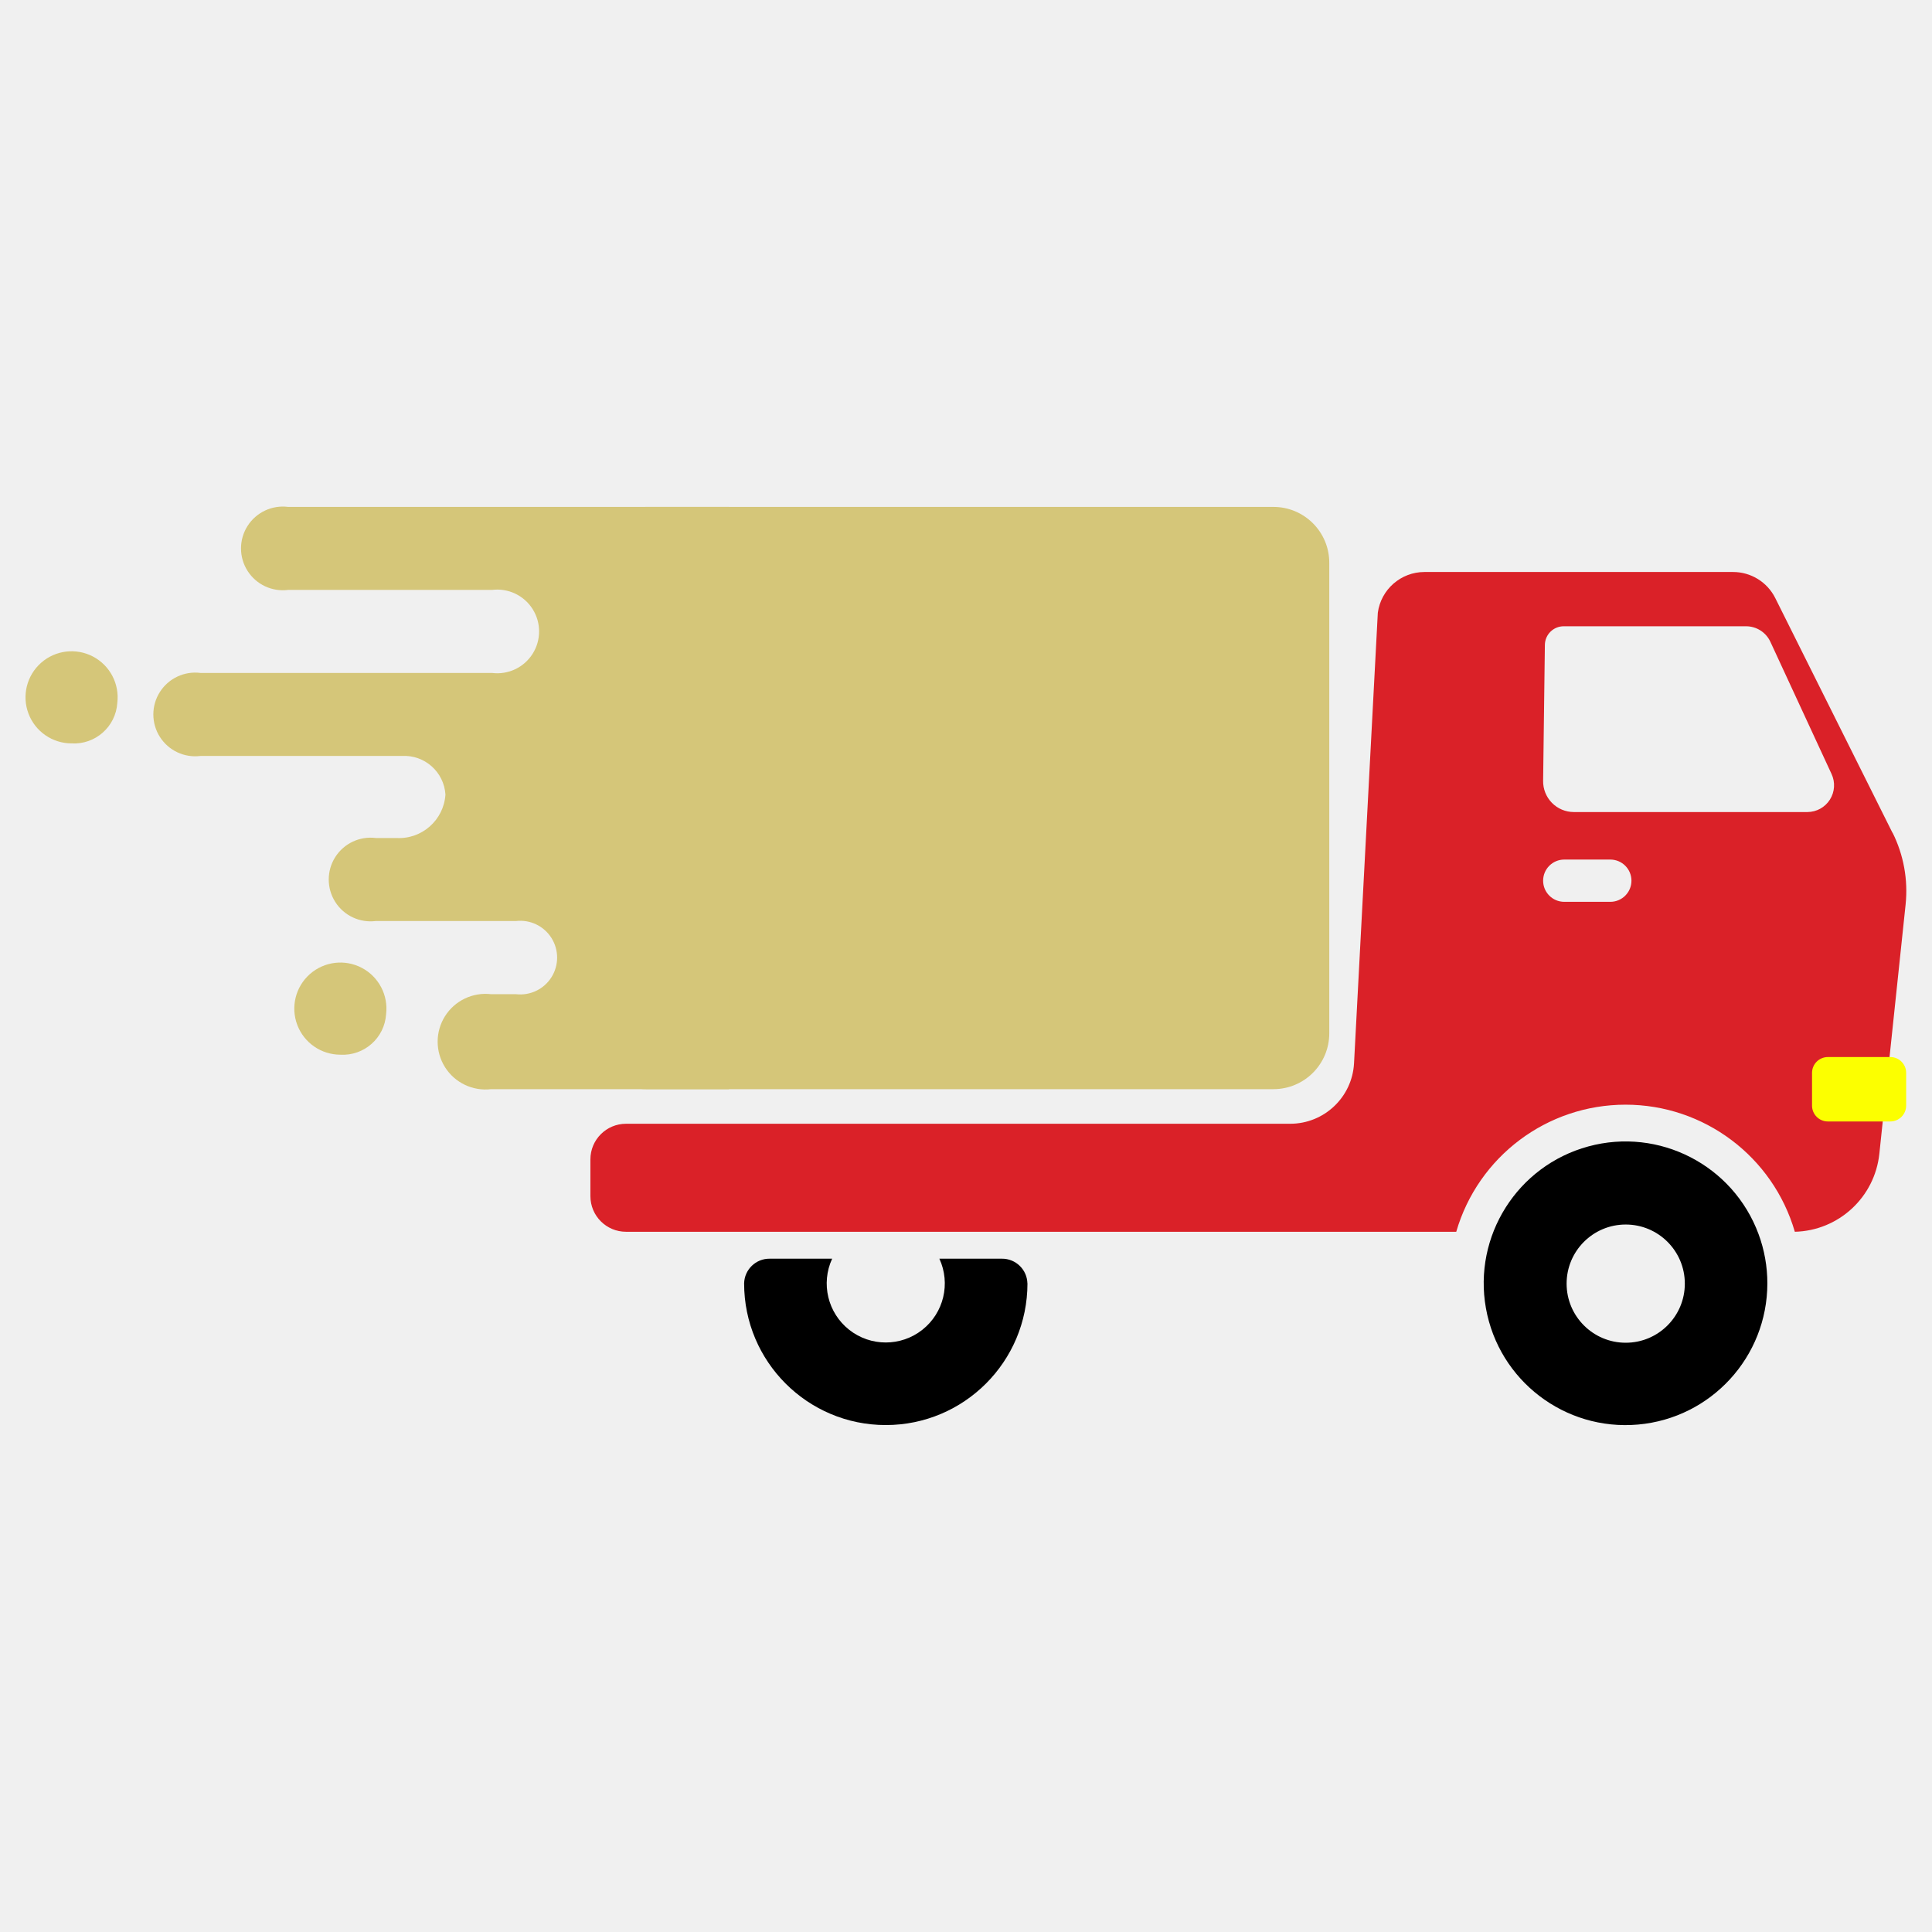
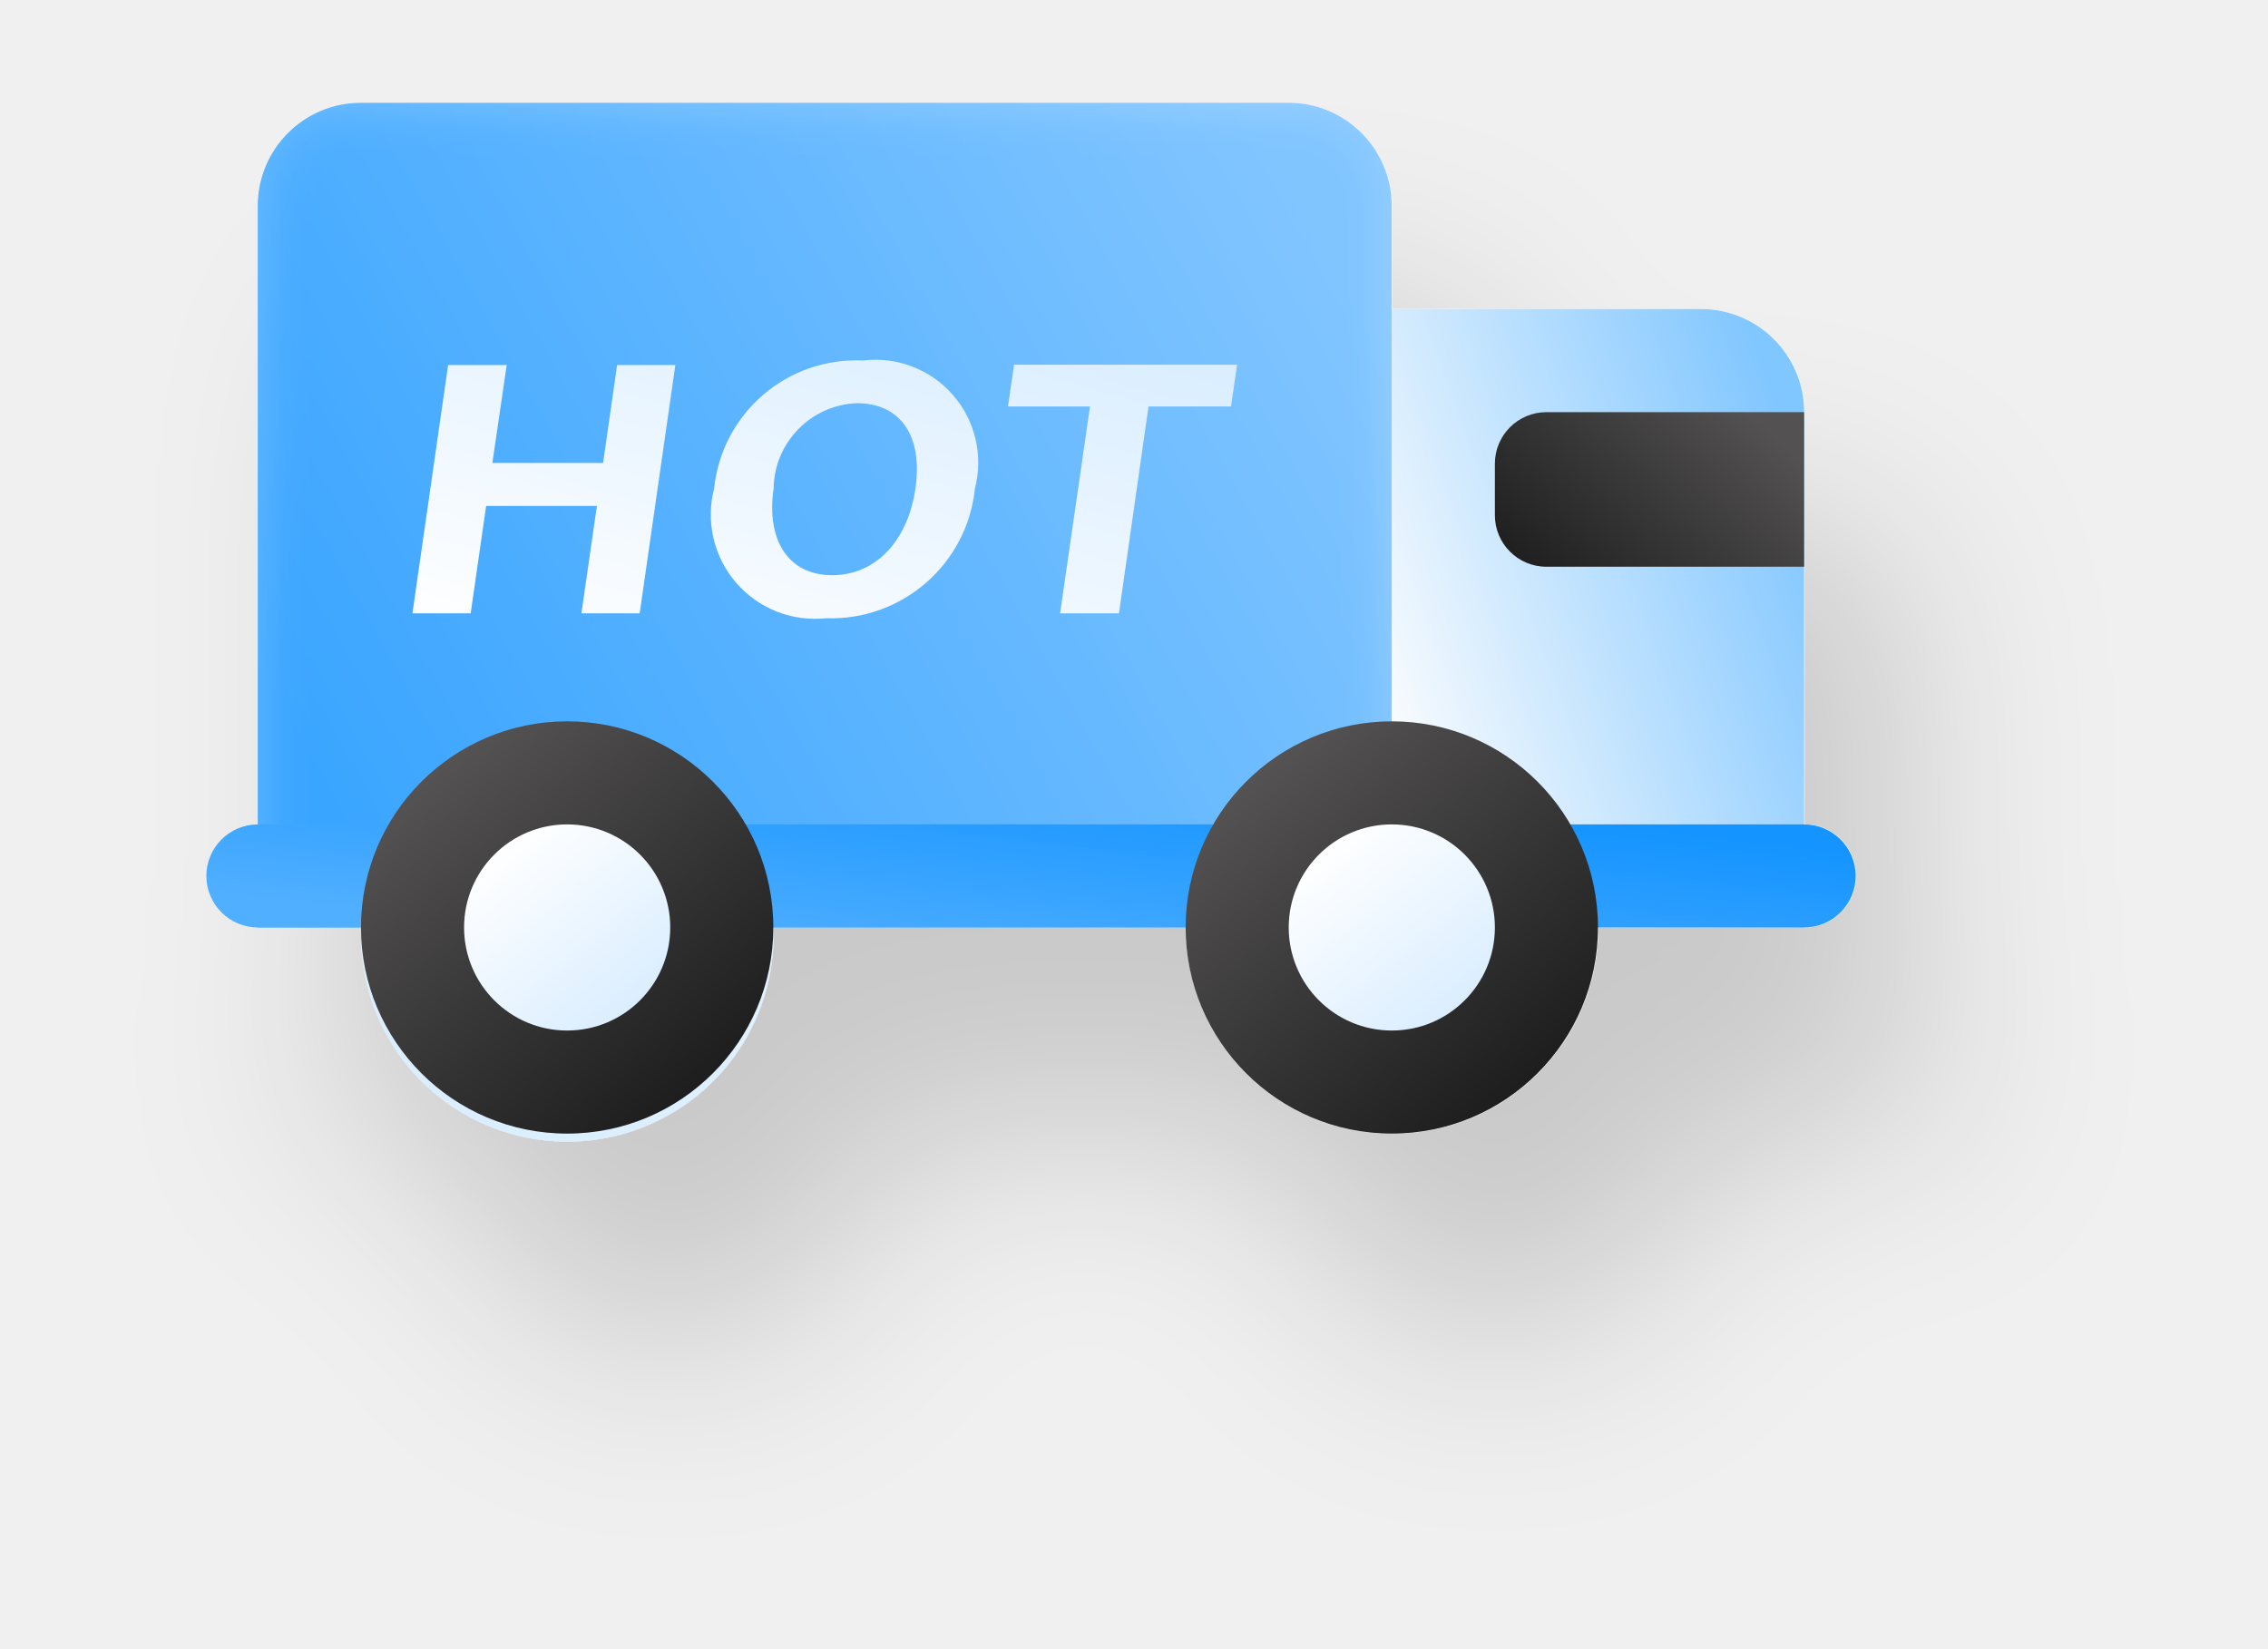
- <svg xmlns="http://www.w3.org/2000/svg" id="아이콘" width="32" height="32" viewBox="0 0 32 32">
+ <svg xmlns="http://www.w3.org/2000/svg" width="44.004" height="31.998" viewBox="0 0 44.004 31.998">
  <defs>
-     <style>
-             .cls-2{fill:#d5c679}
-         </style>
+     <linearGradient id="linear-gradient" x1="1" y1="0.335" x2="0.054" y2="0.842" gradientUnits="objectBoundingBox">
+       <stop offset="0" stop-color="#f8fbfe" />
+       <stop offset="1" stop-color="#d9eeff" />
+     </linearGradient>
+     <filter id="합치기_152" x="0" y="0" width="44.004" height="31.998" filterUnits="userSpaceOnUse">
+       <feOffset dx="2" dy="4" input="SourceAlpha" />
+       <feGaussianBlur stdDeviation="2" result="blur" />
+       <feFlood flood-opacity="0.161" />
+       <feComposite operator="in" in2="blur" />
+       <feComposite in="SourceGraphic" />
+     </filter>
+     <linearGradient id="linear-gradient-2" x1="1" y1="0.335" x2="0.054" y2="0.842" gradientUnits="objectBoundingBox">
+       <stop offset="0" stop-color="#f8fbfe" />
+       <stop offset="1" stop-color="#80c6ff" />
+     </linearGradient>
+     <linearGradient id="linear-gradient-3" x1="0.008" y1="0.696" x2="0.993" y2="0.298" gradientUnits="objectBoundingBox">
+       <stop offset="0" stop-color="#81c5ff" />
+       <stop offset="1" stop-color="#3aa5ff" />
+     </linearGradient>
+     <filter id="사각형_19729" x="5.002" y="1.996" width="22" height="16" filterUnits="userSpaceOnUse">
+       <feOffset input="SourceAlpha" />
+       <feGaussianBlur stdDeviation="0.5" result="blur-2" />
+       <feFlood flood-color="#fff" flood-opacity="0.161" result="color" />
+       <feComposite operator="out" in="SourceGraphic" in2="blur-2" />
+       <feComposite operator="in" in="color" />
+       <feComposite operator="in" in2="SourceGraphic" />
+     </filter>
+     <linearGradient id="linear-gradient-4" x1="1" y1="0.335" x2="0.054" y2="0.842" gradientUnits="objectBoundingBox">
+       <stop offset="0" stop-color="#51afff" />
+       <stop offset="1" stop-color="#1494ff" />
+     </linearGradient>
+     <linearGradient id="linear-gradient-5" x1="0.135" y1="0.138" x2="0.77" y2="0.91" gradientUnits="objectBoundingBox">
+       <stop offset="0" stop-color="#555353" />
+       <stop offset="1" stop-color="#1e1e1e" />
+     </linearGradient>
+     <linearGradient id="linear-gradient-7" x1="0.135" y1="0.138" x2="0.77" y2="0.91" gradientUnits="objectBoundingBox">
+       <stop offset="0" stop-color="#fff" />
+       <stop offset="1" stop-color="#dbeeff" />
+     </linearGradient>
+     <linearGradient id="linear-gradient-9" x1="1" y1="0.335" x2="0.054" y2="0.842" gradientUnits="objectBoundingBox">
+       <stop offset="0" stop-color="#535151" />
+       <stop offset="1" stop-color="#212121" />
+     </linearGradient>
+     <linearGradient id="linear-gradient-10" x1="0.95" y1="0.048" x2="0.018" y2="1.068" gradientUnits="objectBoundingBox">
+       <stop offset="0" stop-color="#dbeeff" />
+       <stop offset="1" stop-color="#fff" />
+     </linearGradient>
  </defs>
-   <g id="그룹_109456" data-name="그룹 109456" transform="translate(.428 8.396)">
-     <g id="그룹_109457" data-name="그룹 109457">
-       <path id="패스_36372" data-name="패스 36372" d="m548.136 535.32-1.941-3.887a.781.781 0 0 0-.7-.432h-5.11a.78.78 0 0 0-.773.675l-.394 7.464a1.059 1.059 0 0 1-1.058 1h-11a.59.59 0 0 0-.59.59v.609a.59.59 0 0 0 .59.59h13.751a2.92 2.92 0 0 1 5.608 0 1.444 1.444 0 0 0 1.4-1.293l.435-4.129a2.163 2.163 0 0 0-.217-1.19m-4.671 1.147h-.766a.349.349 0 1 1 0-.7h.763a.349.349 0 1 1 0 .7m3.263-1.487h-3.868a.509.509 0 0 1-.508-.518l.029-2.25a.312.312 0 0 1 .313-.309h3.022a.444.444 0 0 1 .4.257l1.013 2.189a.443.443 0 0 1-.4.631" transform="translate(-517.219 -529.923)" style="fill:#da2128" />
-       <path id="패스_36373" data-name="패스 36373" class="cls-2" d="M537.884 482.032H527.5a.925.925 0 0 0-.925.925v7.794a.925.925 0 0 0 .925.925h10.387a.925.925 0 0 0 .925-.925v-7.794a.925.925 0 0 0-.925-.925" transform="translate(-517.223 -482.032)" />
-       <path id="패스_36374" data-name="패스 36374" d="M1297.753 859.676h-1.035a.262.262 0 0 1-.262-.263v-.542a.262.262 0 0 1 .262-.262h1.035a.262.262 0 0 1 .262.262v.542a.263.263 0 0 1-.262.263" transform="translate(-1266.871 -849.497)" style="fill:#fcff00" />
-       <path id="패스_36375" data-name="패스 36375" d="M590.53 962.8a2.346 2.346 0 1 1-4.693 0 .419.419 0 0 1 .424-.409h1.034a.978.978 0 1 0 1.776 0h1.034a.419.419 0 0 1 .424.409" transform="translate(-573.94 -949.939)" />
-       <path id="패스_36376" data-name="패스 36376" class="cls-2" d="M226.643 482.032h-7.305a.693.693 0 1 0 0 1.375h3.377a.693.693 0 1 1 0 1.375h-4.829a.693.693 0 1 0 0 1.375h3.337a.684.684 0 0 1 .721.639.771.771 0 0 1-.813.72h-.34a.693.693 0 1 0 0 1.375h2.323a.61.61 0 1 1 0 1.212h-.414a.792.792 0 1 0 0 1.573h3.941z" transform="translate(-214.994 -482.032)" />
-       <path id="패스_36377" data-name="패스 36377" class="cls-2" d="M307.529 795.5a.763.763 0 1 0-.758.671.718.718 0 0 0 .758-.671" transform="translate(-301.562 -787.098)" />
-       <path id="패스_36378" data-name="패스 36378" class="cls-2" d="M138.129 586.892a.763.763 0 1 0-.758.671.718.718 0 0 0 .758-.671" transform="translate(-136.614 -583.646)" />
-       <path id="패스_36379" data-name="패스 36379" d="M1094.262 890.328a2.349 2.349 0 1 0 .146.817 2.348 2.348 0 0 0-.146-.817m-2.2 1.8a.979.979 0 1 1 .979-.979.979.979 0 0 1-.979.979" transform="translate(-1065.563 -878.284)" />
+   <g id="그룹_110096" data-name="그룹 110096" transform="translate(-886.996 -905.002)">
+     <g transform="matrix(1, 0, 0, 1, 887, 905)" filter="url(#합치기_152)">
+       <path id="합치기_152-2" data-name="합치기 152" d="M23051,24129h-8a4,4,0,1,1-7.994,0h-2a1,1,0,0,1,0-2v-12a2,2,0,0,1,2-2h18a2,2,0,0,1,2,2v2h6a2,2,0,0,1,2,2v8a1,1,0,0,1,0,2h-4a4,4,0,1,1-8,0Z" transform="translate(-23028 -24111)" fill="url(#linear-gradient)" />
    </g>
+     <path id="사각형_19731" data-name="사각형 19731" d="M0,0H8A0,0,0,0,1,8,0V12a0,0,0,0,1,0,0H2a2,2,0,0,1-2-2V0A0,0,0,0,1,0,0Z" transform="translate(922 923) rotate(180)" stroke="rgba(0,0,0,0)" stroke-miterlimit="10" stroke-width="1" fill="url(#linear-gradient-2)" />
+     <g data-type="innerShadowGroup">
+       <path id="사각형_19729-2" data-name="사각형 19729" d="M0,0H22a0,0,0,0,1,0,0V14a2,2,0,0,1-2,2H2a2,2,0,0,1-2-2V0A0,0,0,0,1,0,0Z" transform="translate(913.998 922.998) rotate(180)" fill="url(#linear-gradient-3)" />
+       <g transform="matrix(1, 0, 0, 1, 887, 905)" filter="url(#사각형_19729)">
+         <path id="사각형_19729-3" data-name="사각형 19729" d="M0,0H22a0,0,0,0,1,0,0V14a2,2,0,0,1-2,2H2a2,2,0,0,1-2-2V0A0,0,0,0,1,0,0Z" transform="translate(27 18) rotate(180)" fill="#fff" />
+       </g>
+     </g>
+     <rect id="사각형_19732" data-name="사각형 19732" width="32" height="2" rx="1" transform="translate(923 923) rotate(180)" stroke="rgba(0,0,0,0)" stroke-miterlimit="10" stroke-width="1" fill="url(#linear-gradient-4)" />
+     <circle id="타원_648" data-name="타원 648" cx="4" cy="4" r="4" transform="translate(910 919)" fill="url(#linear-gradient-5)" />
+     <circle id="타원_649" data-name="타원 649" cx="4" cy="4" r="4" transform="translate(894 919)" fill="url(#linear-gradient-5)" />
+     <circle id="타원_650" data-name="타원 650" cx="2" cy="2" r="2" transform="translate(912 921)" fill="url(#linear-gradient-7)" />
+     <circle id="타원_651" data-name="타원 651" cx="2" cy="2" r="2" transform="translate(896 921)" fill="url(#linear-gradient-7)" />
+     <path id="사각형_19733" data-name="사각형 19733" d="M1,0H6A0,0,0,0,1,6,0V3A0,0,0,0,1,6,3H1A1,1,0,0,1,0,2V1A1,1,0,0,1,1,0Z" transform="translate(916 913)" stroke="rgba(0,0,0,0)" stroke-miterlimit="10" stroke-width="1" fill="url(#linear-gradient-9)" />
+     <path id="합치기_163" data-name="합치기 163" d="M5191.356,23582.48a2.771,2.771,0,0,1,2.888-2.48,1.994,1.994,0,0,1,2.172,2.48,2.806,2.806,0,0,1-2.888,2.521A2.022,2.022,0,0,1,5191.356,23582.48Zm1.154,0c-.148,1.029.3,1.686,1.136,1.686s1.468-.656,1.616-1.686-.3-1.652-1.136-1.652A1.68,1.68,0,0,0,5192.51,23582.48Zm5.558,2.426.58-4.014h-1.592l.119-.811h4.327l-.118.811h-1.6l-.574,4.014Zm-9.287,0,.3-2.084h-2.149l-.3,2.084h-1.13l.692-4.818h1.137l-.278,1.9h2.148l.272-1.9h1.13l-.692,4.818Z" transform="translate(-4290.504 -22668.002)" stroke="rgba(0,0,0,0)" stroke-miterlimit="10" stroke-width="1" fill="url(#linear-gradient-10)" />
  </g>
-   <path id="사각형_19610" data-name="사각형 19610" style="fill:none" d="M0 0h32v32H0z" />
</svg>
